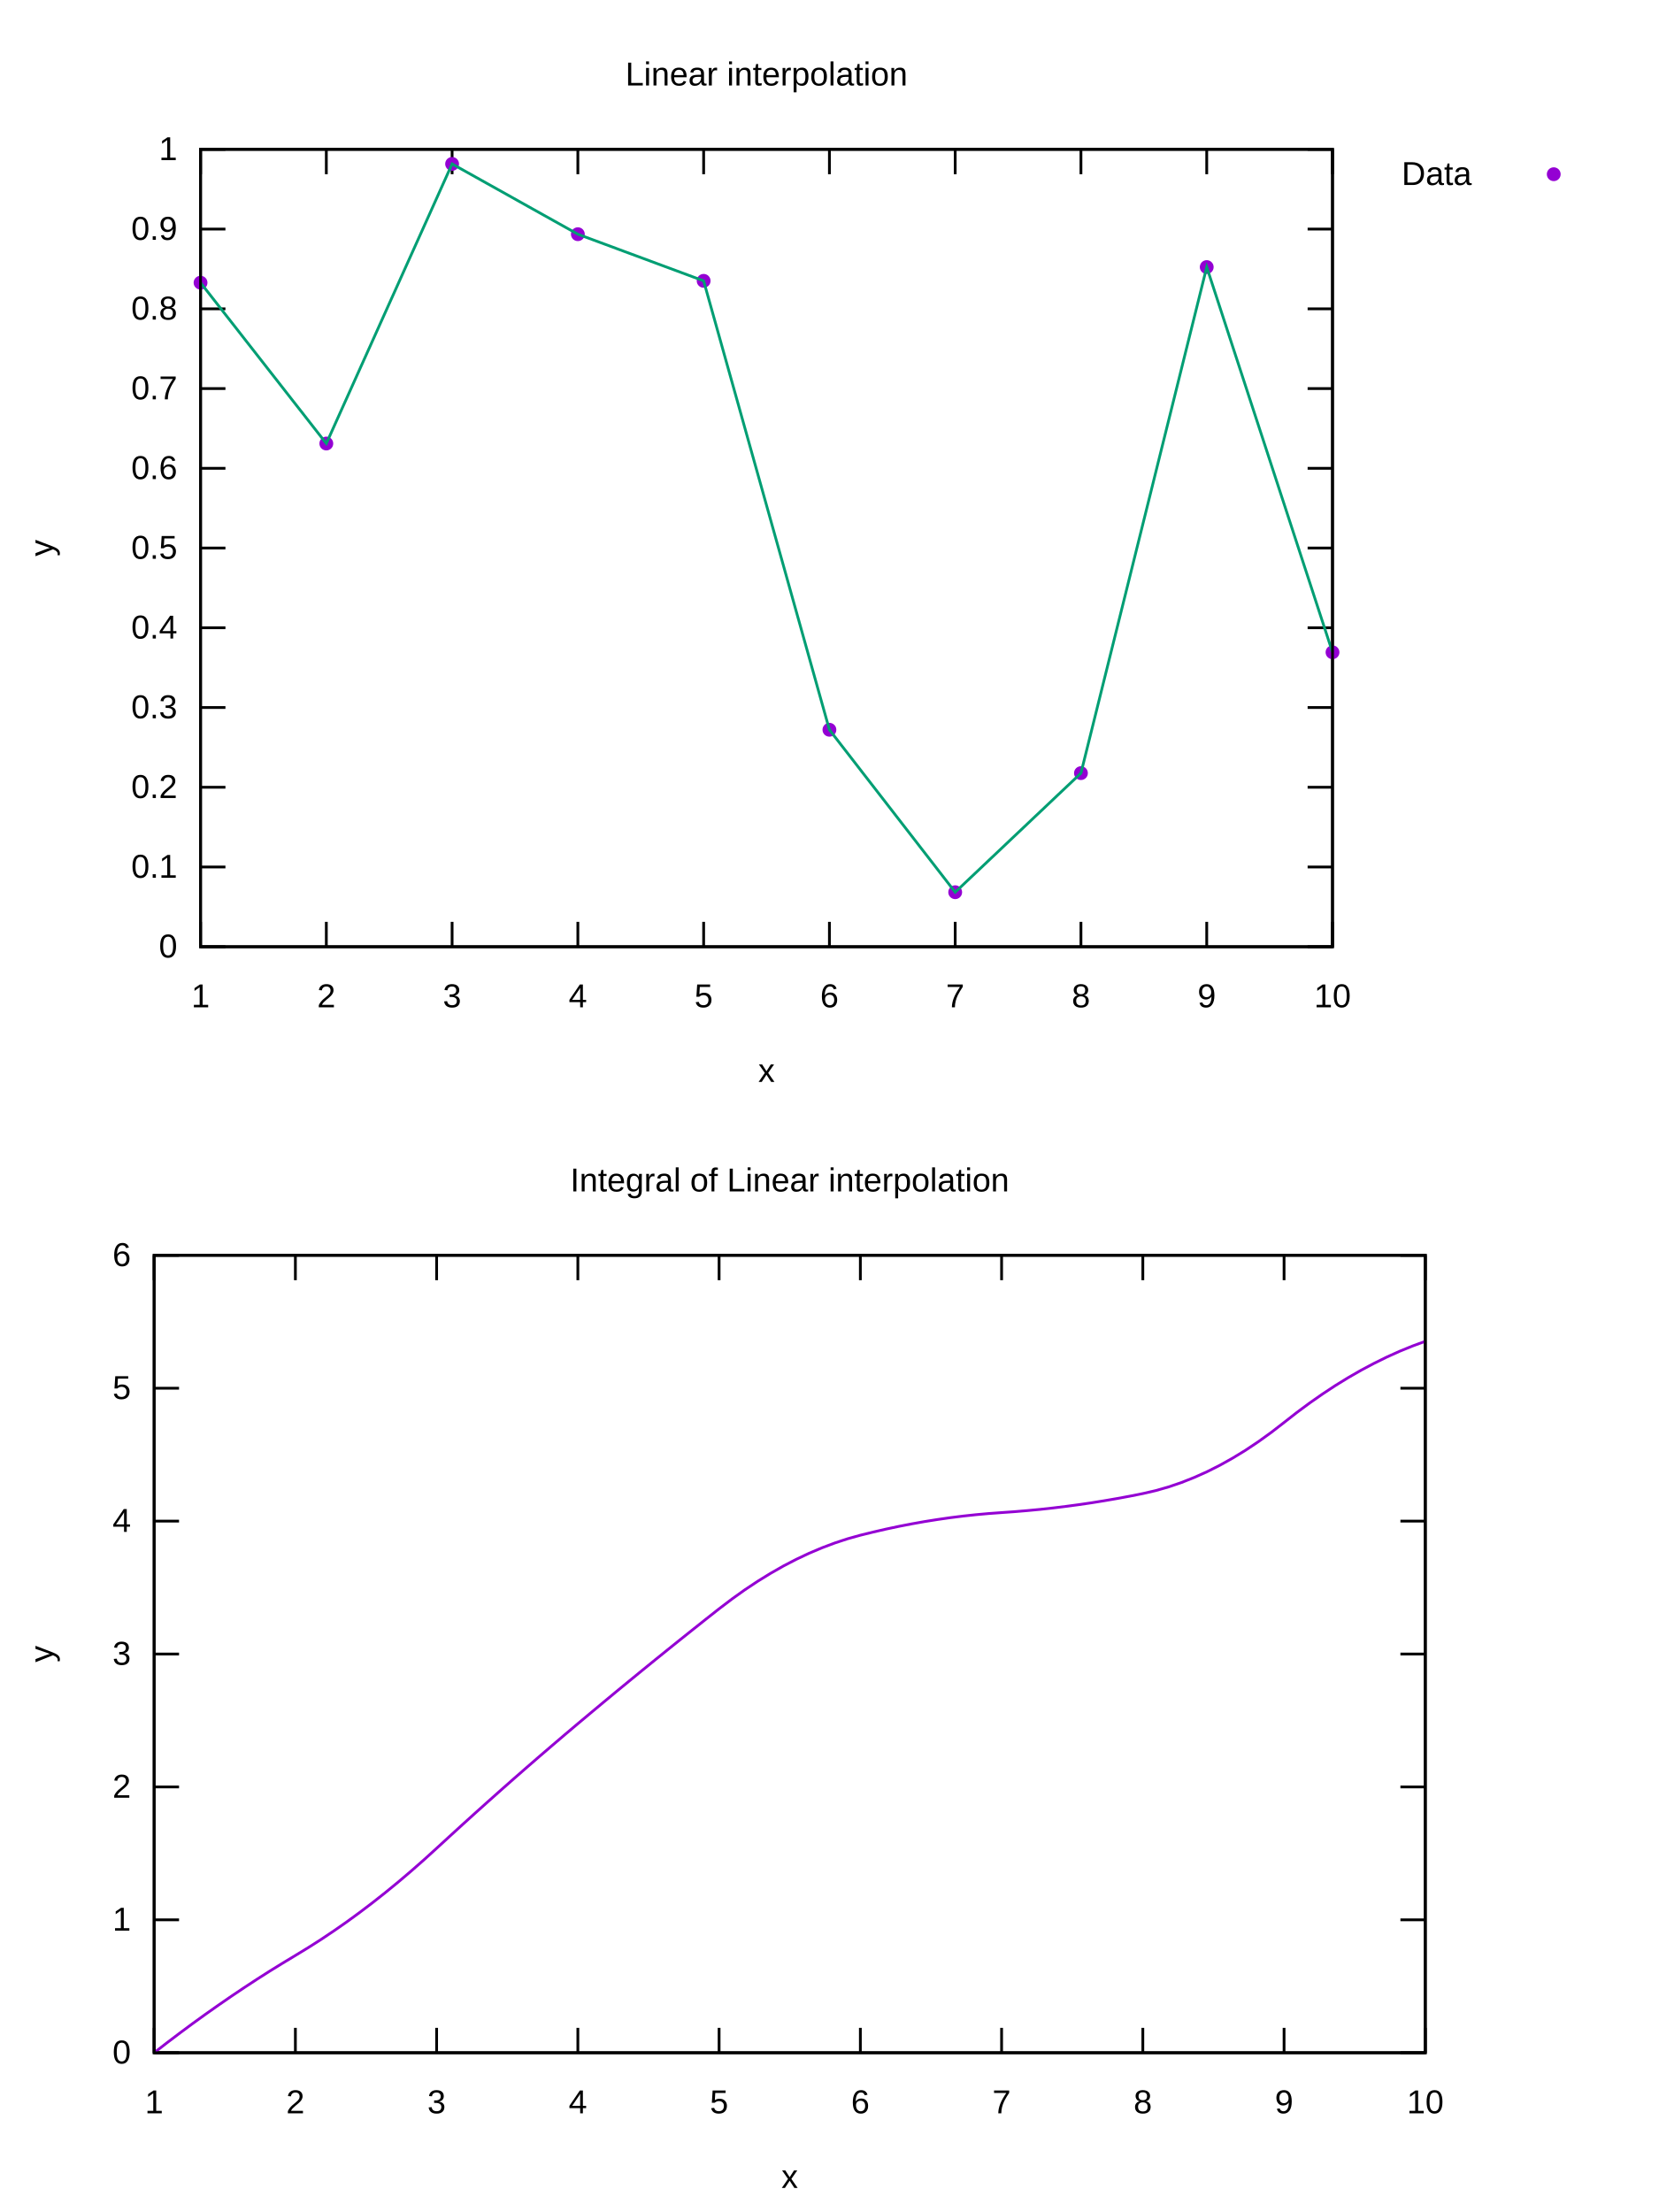
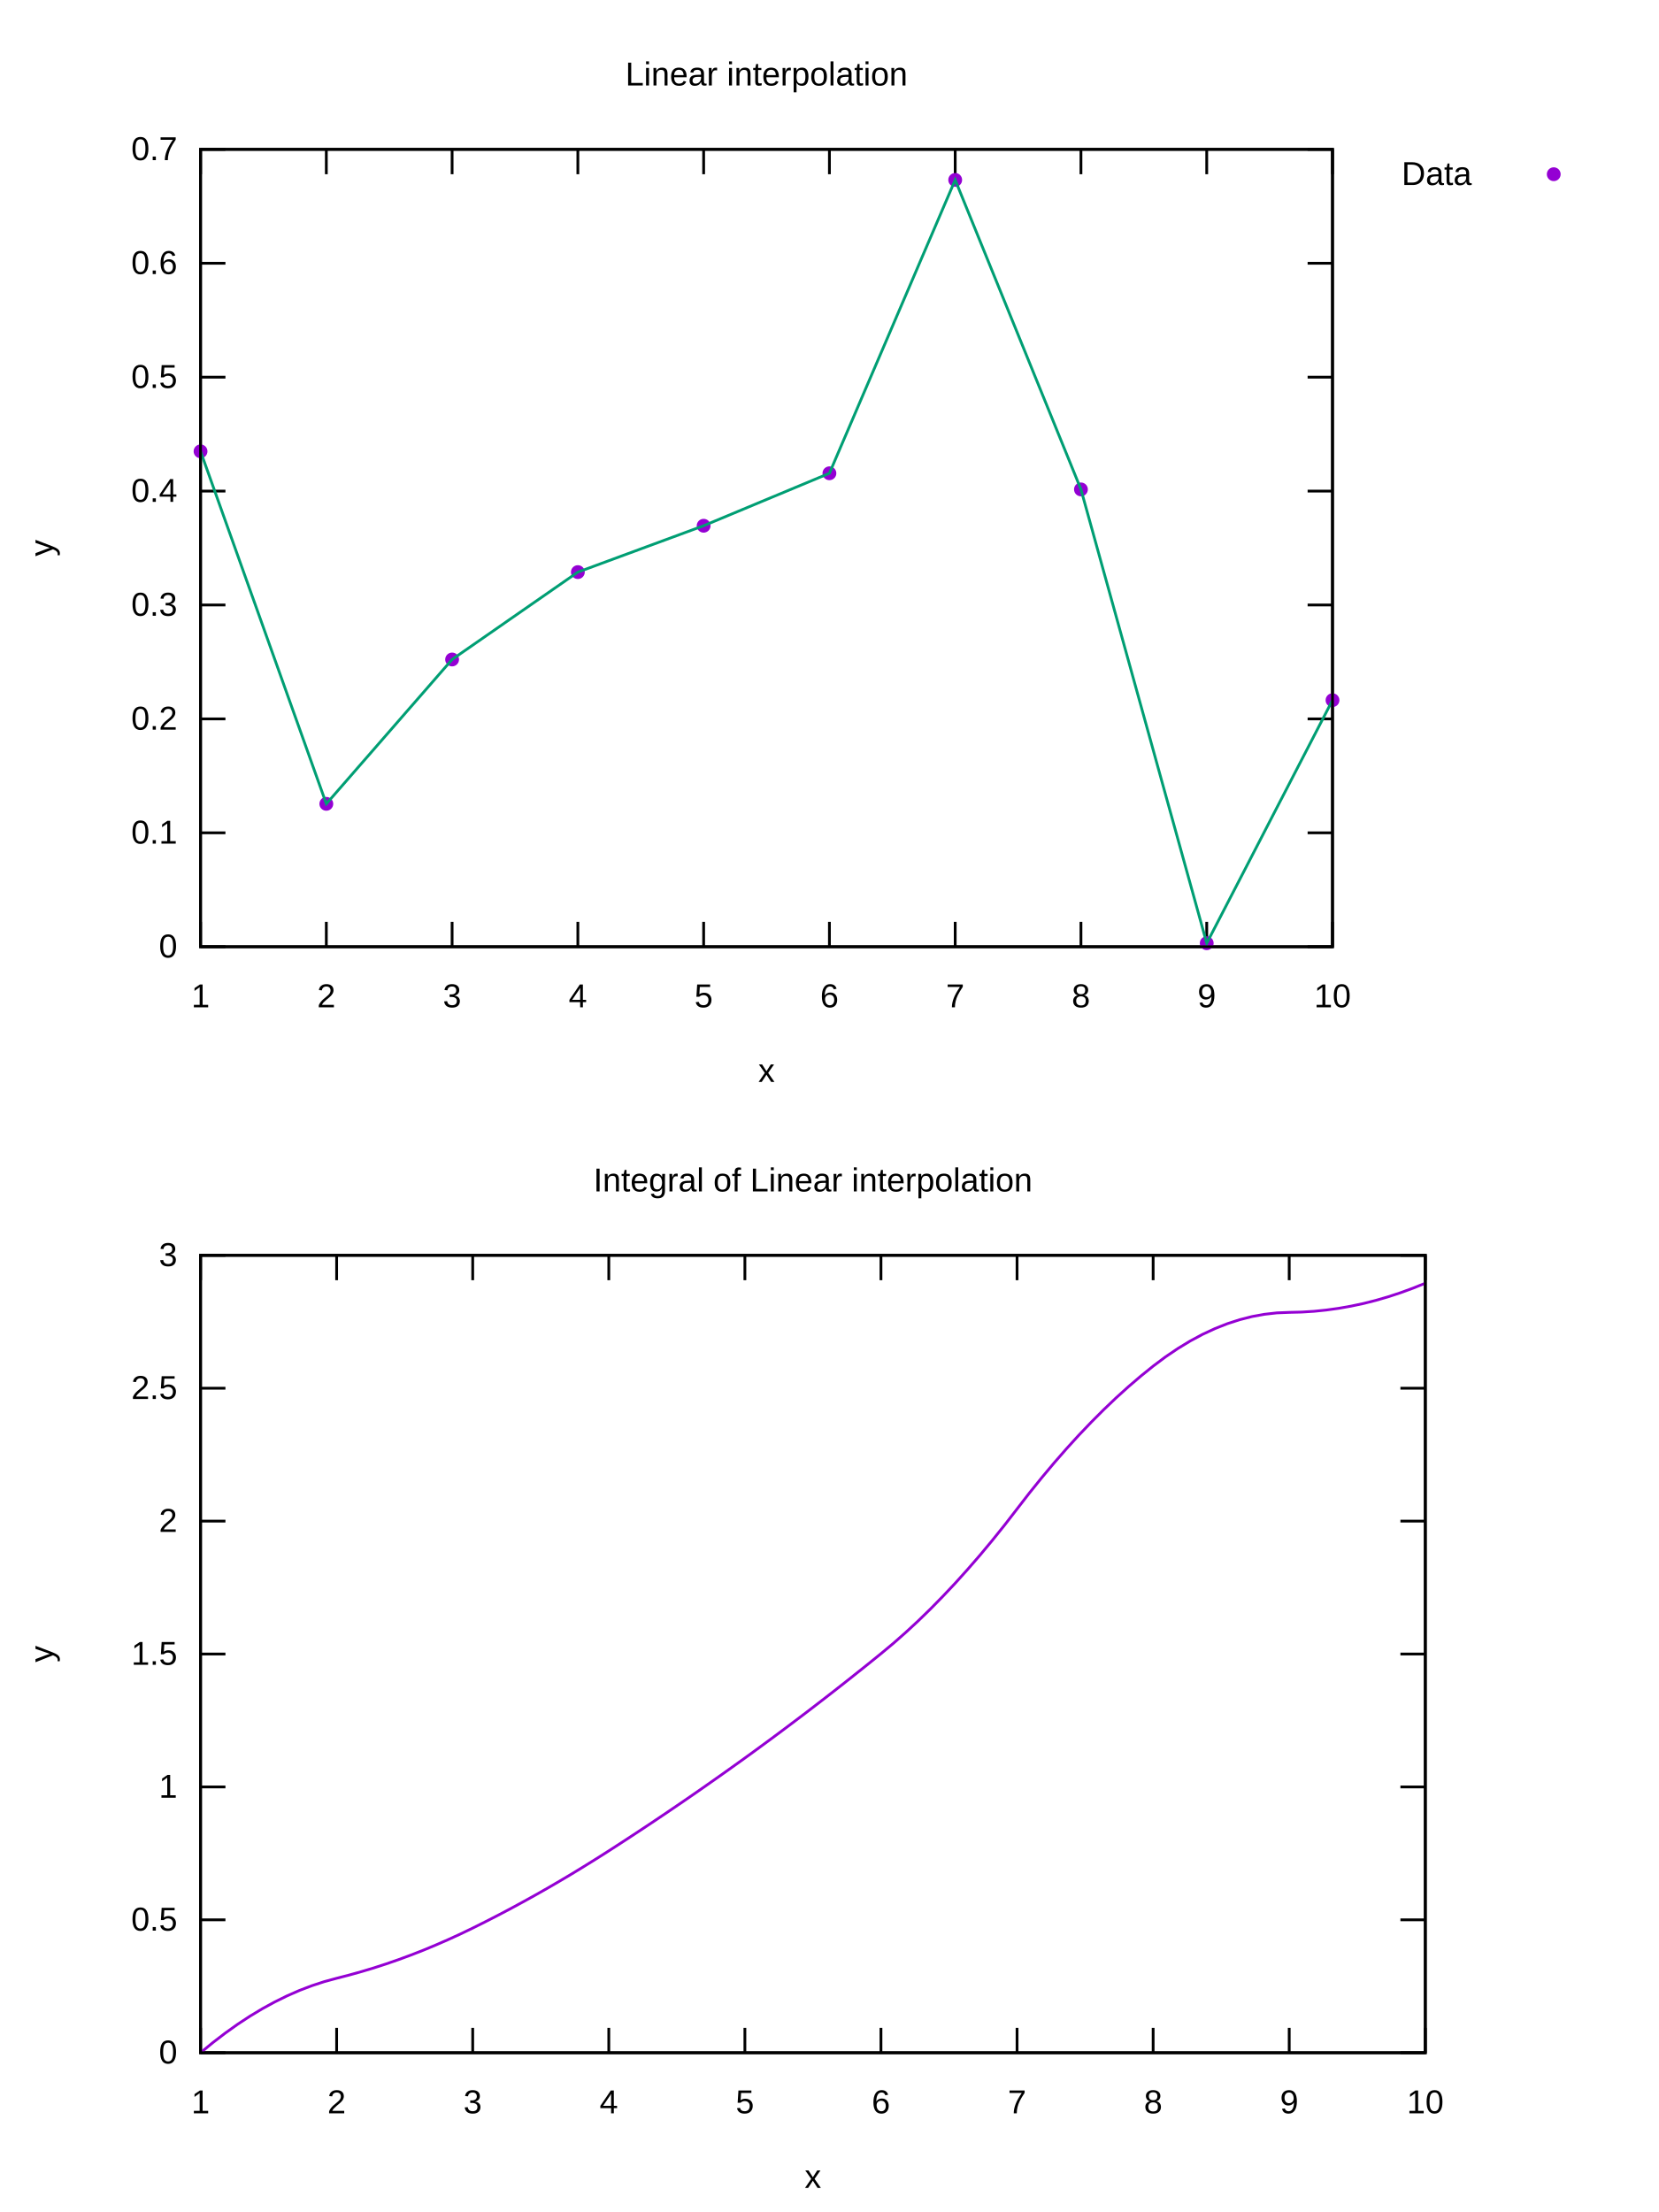
<svg xmlns="http://www.w3.org/2000/svg" xmlns:xlink="http://www.w3.org/1999/xlink" width="600" height="800" viewBox="0 0 600 800">
  <g id="gnuplot_canvas">
    <rect x="0" y="0" width="600" height="800" fill="#ffffff" />
    <defs>
      <circle id="gpDot" r="0.5" stroke-width="0.5" stroke="currentColor" />
      <path id="gpPt0" stroke-width="0.222" stroke="currentColor" d="M-1,0 h2 M0,-1 v2" />
      <path id="gpPt1" stroke-width="0.222" stroke="currentColor" d="M-1,-1 L1,1 M1,-1 L-1,1" />
      <path id="gpPt2" stroke-width="0.222" stroke="currentColor" d="M-1,0 L1,0 M0,-1 L0,1 M-1,-1 L1,1 M-1,1 L1,-1" />
      <rect id="gpPt3" stroke-width="0.222" stroke="currentColor" x="-1" y="-1" width="2" height="2" />
      <rect id="gpPt4" stroke-width="0.222" stroke="currentColor" fill="currentColor" x="-1" y="-1" width="2" height="2" />
      <circle id="gpPt5" stroke-width="0.222" stroke="currentColor" cx="0" cy="0" r="1" />
      <use xlink:href="#gpPt5" id="gpPt6" fill="currentColor" stroke="none" />
      <path id="gpPt7" stroke-width="0.222" stroke="currentColor" d="M0,-1.33 L-1.33,0.67 L1.33,0.67 z" />
      <use xlink:href="#gpPt7" id="gpPt8" fill="currentColor" stroke="none" />
      <use xlink:href="#gpPt7" id="gpPt9" stroke="currentColor" transform="rotate(180)" />
      <use xlink:href="#gpPt9" id="gpPt10" fill="currentColor" stroke="none" />
      <use xlink:href="#gpPt3" id="gpPt11" stroke="currentColor" transform="rotate(45)" />
      <use xlink:href="#gpPt11" id="gpPt12" fill="currentColor" stroke="none" />
      <path id="gpPt13" stroke-width="0.222" stroke="currentColor" d="M0,1.330 L1.265,0.411 L0.782,-1.067 L-0.782,-1.076 L-1.265,0.411 z" />
      <use xlink:href="#gpPt13" id="gpPt14" fill="currentColor" stroke="none" />
      <filter id="textbox" filterUnits="objectBoundingBox" x="0" y="0" height="1" width="1">
        <feFlood flood-color="#FFFFFF" flood-opacity="1" result="bgnd" />
        <feComposite in="SourceGraphic" in2="bgnd" operator="atop" />
      </filter>
      <filter id="greybox" filterUnits="objectBoundingBox" x="0" y="0" height="1" width="1">
        <feFlood flood-color="lightgrey" flood-opacity="1" result="grey" />
        <feComposite in="SourceGraphic" in2="grey" operator="atop" />
      </filter>
    </defs>
    <g fill="none" color="#FFFFFF" stroke="currentColor" stroke-width="1.00" stroke-linecap="butt" stroke-linejoin="miter">
</g>
    <g fill="none" color="black" stroke="currentColor" stroke-width="1.00" stroke-linecap="butt" stroke-linejoin="miter">
      <path stroke="black" d="M72.53,342.40 L81.53,342.40 M481.92,342.40 L472.92,342.40  " />
      <g transform="translate(64.14,346.30)" stroke="none" fill="black" font-family="Arial" font-size="12.00" text-anchor="end">
        <text>
          <tspan font-family="Arial"> 0</tspan>
        </text>
      </g>
    </g>
    <g fill="none" color="black" stroke="currentColor" stroke-width="1.00" stroke-linecap="butt" stroke-linejoin="miter">
-       <path stroke="black" d="M72.53,313.56 L81.53,313.56 M481.92,313.56 L472.92,313.56  " />
-       <g transform="translate(64.14,317.46)" stroke="none" fill="black" font-family="Arial" font-size="12.00" text-anchor="end">
+       <path stroke="black" d="M72.53,301.20 L81.53,301.20 M481.92,301.20 L472.92,301.20  " />
+       <g transform="translate(64.14,305.10)" stroke="none" fill="black" font-family="Arial" font-size="12.00" text-anchor="end">
        <text>
          <tspan font-family="Arial"> 0.1</tspan>
        </text>
      </g>
    </g>
    <g fill="none" color="black" stroke="currentColor" stroke-width="1.00" stroke-linecap="butt" stroke-linejoin="miter">
-       <path stroke="black" d="M72.53,284.72 L81.53,284.72 M481.92,284.72 L472.92,284.72  " />
-       <g transform="translate(64.14,288.62)" stroke="none" fill="black" font-family="Arial" font-size="12.00" text-anchor="end">
+       <path stroke="black" d="M72.53,260.00 L81.53,260.00 M481.92,260.00 L472.92,260.00  " />
+       <g transform="translate(64.14,263.90)" stroke="none" fill="black" font-family="Arial" font-size="12.00" text-anchor="end">
        <text>
          <tspan font-family="Arial"> 0.2</tspan>
        </text>
      </g>
    </g>
    <g fill="none" color="black" stroke="currentColor" stroke-width="1.00" stroke-linecap="butt" stroke-linejoin="miter">
-       <path stroke="black" d="M72.53,255.88 L81.53,255.88 M481.92,255.88 L472.92,255.88  " />
-       <g transform="translate(64.14,259.78)" stroke="none" fill="black" font-family="Arial" font-size="12.00" text-anchor="end">
+       <path stroke="black" d="M72.53,218.80 L81.53,218.80 M481.92,218.80 L472.92,218.80  " />
+       <g transform="translate(64.14,222.70)" stroke="none" fill="black" font-family="Arial" font-size="12.00" text-anchor="end">
        <text>
          <tspan font-family="Arial"> 0.3</tspan>
        </text>
      </g>
    </g>
    <g fill="none" color="black" stroke="currentColor" stroke-width="1.00" stroke-linecap="butt" stroke-linejoin="miter">
-       <path stroke="black" d="M72.53,227.04 L81.53,227.04 M481.92,227.04 L472.92,227.04  " />
-       <g transform="translate(64.14,230.94)" stroke="none" fill="black" font-family="Arial" font-size="12.00" text-anchor="end">
+       <path stroke="black" d="M72.53,177.61 L81.53,177.61 M481.92,177.61 L472.92,177.61  " />
+       <g transform="translate(64.14,181.51)" stroke="none" fill="black" font-family="Arial" font-size="12.00" text-anchor="end">
        <text>
          <tspan font-family="Arial"> 0.4</tspan>
        </text>
      </g>
    </g>
    <g fill="none" color="black" stroke="currentColor" stroke-width="1.00" stroke-linecap="butt" stroke-linejoin="miter">
-       <path stroke="black" d="M72.53,198.20 L81.53,198.20 M481.92,198.20 L472.92,198.20  " />
-       <g transform="translate(64.14,202.10)" stroke="none" fill="black" font-family="Arial" font-size="12.00" text-anchor="end">
+       <path stroke="black" d="M72.53,136.41 L81.53,136.41 M481.92,136.41 L472.92,136.41  " />
+       <g transform="translate(64.14,140.31)" stroke="none" fill="black" font-family="Arial" font-size="12.00" text-anchor="end">
        <text>
          <tspan font-family="Arial"> 0.5</tspan>
        </text>
      </g>
    </g>
    <g fill="none" color="black" stroke="currentColor" stroke-width="1.00" stroke-linecap="butt" stroke-linejoin="miter">
-       <path stroke="black" d="M72.53,169.37 L81.53,169.37 M481.92,169.37 L472.92,169.37  " />
-       <g transform="translate(64.14,173.27)" stroke="none" fill="black" font-family="Arial" font-size="12.00" text-anchor="end">
+       <path stroke="black" d="M72.53,95.21 L81.53,95.21 M481.92,95.21 L472.92,95.21  " />
+       <g transform="translate(64.14,99.11)" stroke="none" fill="black" font-family="Arial" font-size="12.00" text-anchor="end">
        <text>
          <tspan font-family="Arial"> 0.6</tspan>
-         </text>
-       </g>
-     </g>
-     <g fill="none" color="black" stroke="currentColor" stroke-width="1.00" stroke-linecap="butt" stroke-linejoin="miter">
-       <path stroke="black" d="M72.53,140.53 L81.53,140.53 M481.92,140.53 L472.92,140.53  " />
-       <g transform="translate(64.14,144.43)" stroke="none" fill="black" font-family="Arial" font-size="12.00" text-anchor="end">
-         <text>
-           <tspan font-family="Arial"> 0.7</tspan>
-         </text>
-       </g>
-     </g>
-     <g fill="none" color="black" stroke="currentColor" stroke-width="1.00" stroke-linecap="butt" stroke-linejoin="miter">
-       <path stroke="black" d="M72.53,111.69 L81.53,111.69 M481.92,111.69 L472.92,111.69  " />
-       <g transform="translate(64.14,115.59)" stroke="none" fill="black" font-family="Arial" font-size="12.00" text-anchor="end">
-         <text>
-           <tspan font-family="Arial"> 0.8</tspan>
-         </text>
-       </g>
-     </g>
-     <g fill="none" color="black" stroke="currentColor" stroke-width="1.00" stroke-linecap="butt" stroke-linejoin="miter">
-       <path stroke="black" d="M72.53,82.85 L81.53,82.85 M481.92,82.85 L472.92,82.85  " />
-       <g transform="translate(64.14,86.75)" stroke="none" fill="black" font-family="Arial" font-size="12.00" text-anchor="end">
-         <text>
-           <tspan font-family="Arial"> 0.9</tspan>
        </text>
      </g>
    </g>
    <g fill="none" color="black" stroke="currentColor" stroke-width="1.00" stroke-linecap="butt" stroke-linejoin="miter">
      <path stroke="black" d="M72.53,54.01 L81.53,54.01 M481.92,54.01 L472.92,54.01  " />
      <g transform="translate(64.14,57.91)" stroke="none" fill="black" font-family="Arial" font-size="12.00" text-anchor="end">
        <text>
-           <tspan font-family="Arial"> 1</tspan>
+           <tspan font-family="Arial"> 0.7</tspan>
        </text>
      </g>
    </g>
    <g fill="none" color="black" stroke="currentColor" stroke-width="1.00" stroke-linecap="butt" stroke-linejoin="miter">
      <path stroke="black" d="M72.53,342.40 L72.53,333.40 M72.53,54.01 L72.53,63.01  " />
      <g transform="translate(72.53,364.30)" stroke="none" fill="black" font-family="Arial" font-size="12.00" text-anchor="middle">
        <text>
          <tspan font-family="Arial"> 1</tspan>
        </text>
      </g>
    </g>
    <g fill="none" color="black" stroke="currentColor" stroke-width="1.00" stroke-linecap="butt" stroke-linejoin="miter">
      <path stroke="black" d="M118.02,342.40 L118.02,333.40 M118.02,54.01 L118.02,63.01  " />
      <g transform="translate(118.02,364.30)" stroke="none" fill="black" font-family="Arial" font-size="12.00" text-anchor="middle">
        <text>
          <tspan font-family="Arial"> 2</tspan>
        </text>
      </g>
    </g>
    <g fill="none" color="black" stroke="currentColor" stroke-width="1.00" stroke-linecap="butt" stroke-linejoin="miter">
      <path stroke="black" d="M163.51,342.40 L163.51,333.40 M163.51,54.01 L163.51,63.01  " />
      <g transform="translate(163.51,364.30)" stroke="none" fill="black" font-family="Arial" font-size="12.00" text-anchor="middle">
        <text>
          <tspan font-family="Arial"> 3</tspan>
        </text>
      </g>
    </g>
    <g fill="none" color="black" stroke="currentColor" stroke-width="1.00" stroke-linecap="butt" stroke-linejoin="miter">
      <path stroke="black" d="M208.99,342.40 L208.99,333.40 M208.99,54.01 L208.99,63.01  " />
      <g transform="translate(208.99,364.30)" stroke="none" fill="black" font-family="Arial" font-size="12.00" text-anchor="middle">
        <text>
          <tspan font-family="Arial"> 4</tspan>
        </text>
      </g>
    </g>
    <g fill="none" color="black" stroke="currentColor" stroke-width="1.00" stroke-linecap="butt" stroke-linejoin="miter">
      <path stroke="black" d="M254.48,342.40 L254.48,333.40 M254.48,54.01 L254.48,63.01  " />
      <g transform="translate(254.48,364.30)" stroke="none" fill="black" font-family="Arial" font-size="12.00" text-anchor="middle">
        <text>
          <tspan font-family="Arial"> 5</tspan>
        </text>
      </g>
    </g>
    <g fill="none" color="black" stroke="currentColor" stroke-width="1.00" stroke-linecap="butt" stroke-linejoin="miter">
      <path stroke="black" d="M299.97,342.40 L299.97,333.40 M299.97,54.01 L299.97,63.01  " />
      <g transform="translate(299.97,364.30)" stroke="none" fill="black" font-family="Arial" font-size="12.00" text-anchor="middle">
        <text>
          <tspan font-family="Arial"> 6</tspan>
        </text>
      </g>
    </g>
    <g fill="none" color="black" stroke="currentColor" stroke-width="1.00" stroke-linecap="butt" stroke-linejoin="miter">
      <path stroke="black" d="M345.46,342.40 L345.46,333.40 M345.46,54.01 L345.46,63.01  " />
      <g transform="translate(345.46,364.30)" stroke="none" fill="black" font-family="Arial" font-size="12.00" text-anchor="middle">
        <text>
          <tspan font-family="Arial"> 7</tspan>
        </text>
      </g>
    </g>
    <g fill="none" color="black" stroke="currentColor" stroke-width="1.00" stroke-linecap="butt" stroke-linejoin="miter">
      <path stroke="black" d="M390.94,342.40 L390.94,333.40 M390.94,54.01 L390.94,63.01  " />
      <g transform="translate(390.94,364.30)" stroke="none" fill="black" font-family="Arial" font-size="12.00" text-anchor="middle">
        <text>
          <tspan font-family="Arial"> 8</tspan>
        </text>
      </g>
    </g>
    <g fill="none" color="black" stroke="currentColor" stroke-width="1.00" stroke-linecap="butt" stroke-linejoin="miter">
      <path stroke="black" d="M436.43,342.40 L436.43,333.40 M436.43,54.01 L436.43,63.01  " />
      <g transform="translate(436.43,364.30)" stroke="none" fill="black" font-family="Arial" font-size="12.00" text-anchor="middle">
        <text>
          <tspan font-family="Arial"> 9</tspan>
        </text>
      </g>
    </g>
    <g fill="none" color="black" stroke="currentColor" stroke-width="1.00" stroke-linecap="butt" stroke-linejoin="miter">
      <path stroke="black" d="M481.92,342.40 L481.92,333.40 M481.92,54.01 L481.92,63.01  " />
      <g transform="translate(481.92,364.30)" stroke="none" fill="black" font-family="Arial" font-size="12.00" text-anchor="middle">
        <text>
          <tspan font-family="Arial"> 10</tspan>
        </text>
      </g>
    </g>
    <g fill="none" color="black" stroke="currentColor" stroke-width="1.00" stroke-linecap="butt" stroke-linejoin="miter">
</g>
    <g fill="none" color="black" stroke="currentColor" stroke-width="1.00" stroke-linecap="butt" stroke-linejoin="miter">
      <path stroke="black" d="M72.53,54.01 L72.53,342.40 L481.92,342.40 L481.92,54.01 L72.53,54.01 Z  " />
    </g>
    <g fill="none" color="black" stroke="currentColor" stroke-width="1.00" stroke-linecap="butt" stroke-linejoin="miter">
      <g transform="translate(19.18,198.21) rotate(270)" stroke="none" fill="black" font-family="Arial" font-size="12.00" text-anchor="middle">
        <text>
          <tspan font-family="Arial">y</tspan>
        </text>
      </g>
    </g>
    <g fill="none" color="black" stroke="currentColor" stroke-width="1.00" stroke-linecap="butt" stroke-linejoin="miter">
      <g transform="translate(277.22,391.30)" stroke="none" fill="black" font-family="Arial" font-size="12.00" text-anchor="middle">
        <text>
          <tspan font-family="Arial">x</tspan>
        </text>
      </g>
    </g>
    <g fill="none" color="black" stroke="currentColor" stroke-width="1.00" stroke-linecap="butt" stroke-linejoin="miter">
</g>
    <g id="gnuplot_plot_1a">
      <g fill="none" color="black" stroke="currentColor" stroke-width="1.00" stroke-linecap="butt" stroke-linejoin="miter">
        <g transform="translate(532.26,66.91)" stroke="none" fill="black" font-family="Arial" font-size="12.00" text-anchor="end">
          <text>
            <tspan font-family="Arial">Data</tspan>
          </text>
        </g>
      </g>
      <g fill="none" color="black" stroke="currentColor" stroke-width="1.00" stroke-linecap="butt" stroke-linejoin="miter">
-         <use xlink:href="#gpPt6" transform="translate(72.53,102.24) scale(2.25)" color="rgb(148,   0, 211)" />
-         <use xlink:href="#gpPt6" transform="translate(118.02,160.41) scale(2.25)" color="rgb(148,   0, 211)" />
-         <use xlink:href="#gpPt6" transform="translate(163.51,59.28) scale(2.25)" color="rgb(148,   0, 211)" />
-         <use xlink:href="#gpPt6" transform="translate(208.99,84.70) scale(2.25)" color="rgb(148,   0, 211)" />
-         <use xlink:href="#gpPt6" transform="translate(254.48,101.57) scale(2.25)" color="rgb(148,   0, 211)" />
-         <use xlink:href="#gpPt6" transform="translate(299.97,263.93) scale(2.25)" color="rgb(148,   0, 211)" />
-         <use xlink:href="#gpPt6" transform="translate(345.46,322.68) scale(2.25)" color="rgb(148,   0, 211)" />
-         <use xlink:href="#gpPt6" transform="translate(390.94,279.61) scale(2.25)" color="rgb(148,   0, 211)" />
-         <use xlink:href="#gpPt6" transform="translate(436.43,96.59) scale(2.25)" color="rgb(148,   0, 211)" />
-         <use xlink:href="#gpPt6" transform="translate(481.92,235.91) scale(2.25)" color="rgb(148,   0, 211)" />
+         <use xlink:href="#gpPt6" transform="translate(72.53,163.23) scale(2.25)" color="rgb(148,   0, 211)" />
+         <use xlink:href="#gpPt6" transform="translate(118.02,290.72) scale(2.25)" color="rgb(148,   0, 211)" />
+         <use xlink:href="#gpPt6" transform="translate(163.51,238.51) scale(2.25)" color="rgb(148,   0, 211)" />
+         <use xlink:href="#gpPt6" transform="translate(208.99,206.91) scale(2.25)" color="rgb(148,   0, 211)" />
+         <use xlink:href="#gpPt6" transform="translate(254.48,190.14) scale(2.25)" color="rgb(148,   0, 211)" />
+         <use xlink:href="#gpPt6" transform="translate(299.97,171.17) scale(2.25)" color="rgb(148,   0, 211)" />
+         <use xlink:href="#gpPt6" transform="translate(345.46,65.07) scale(2.25)" color="rgb(148,   0, 211)" />
+         <use xlink:href="#gpPt6" transform="translate(390.94,177.00) scale(2.25)" color="rgb(148,   0, 211)" />
+         <use xlink:href="#gpPt6" transform="translate(436.43,341.13) scale(2.25)" color="rgb(148,   0, 211)" />
+         <use xlink:href="#gpPt6" transform="translate(481.92,253.23) scale(2.25)" color="rgb(148,   0, 211)" />
        <use xlink:href="#gpPt6" transform="translate(561.93,63.01) scale(2.25)" color="rgb(148,   0, 211)" />
      </g>
    </g>
    <g id="gnuplot_plot_2a">
      <g fill="none" color="black" stroke="currentColor" stroke-width="1.00" stroke-linecap="butt" stroke-linejoin="miter">
-         <path stroke="rgb(  0, 158, 115)" d="M72.53,102.24 L76.67,107.53 L80.80,112.82 L84.94,118.10 L89.07,123.39 L93.21,128.68 L97.34,133.97 L101.48,139.26   L105.61,144.55 L109.75,149.83 L113.88,155.12 L118.02,160.41 L122.15,151.22 L126.29,142.02 L130.42,132.83 L134.56,123.64   L138.69,114.44 L142.83,105.25 L146.96,96.05 L151.10,86.86 L155.24,77.67 L159.37,68.47 L163.51,59.28 L167.64,61.59   L171.78,63.90 L175.91,66.21 L180.05,68.52 L184.18,70.83 L188.32,73.15 L192.45,75.46 L196.59,77.77 L200.72,80.08   L204.86,82.39 L208.99,84.70 L213.13,86.24 L217.26,87.77 L221.40,89.30 L225.53,90.84 L229.67,92.37 L233.80,93.90   L237.94,95.44 L242.08,96.97 L246.21,98.50 L250.35,100.04 L254.48,101.57 L258.62,116.33 L262.75,131.09 L266.89,145.85   L271.02,160.61 L275.16,175.37 L279.29,190.13 L283.43,204.89 L287.56,219.65 L291.70,234.41 L295.83,249.17 L299.97,263.93   L304.10,269.27 L308.24,274.61 L312.37,279.95 L316.51,285.29 L320.65,290.63 L324.78,295.97 L328.92,301.31 L333.05,306.65   L337.19,311.99 L341.32,317.33 L345.46,322.68 L349.59,318.76 L353.73,314.85 L357.86,310.93 L362.00,307.02 L366.13,303.10   L370.27,299.19 L374.40,295.27 L378.54,291.36 L382.67,287.44 L386.81,283.53 L390.94,279.61 L395.08,262.97 L399.21,246.34   L403.35,229.70 L407.49,213.06 L411.62,196.42 L415.76,179.78 L419.89,163.14 L424.03,146.50 L428.16,129.86 L432.30,113.22   L436.43,96.59 L440.57,109.25 L444.70,121.92 L448.84,134.58 L452.97,147.25 L457.11,159.91 L461.24,172.58 L465.38,185.25   L469.51,197.91 L473.65,210.58 L477.78,223.24 L481.92,235.91  " />
+         <path stroke="rgb(  0, 158, 115)" d="M72.53,163.23 L76.67,174.82 L80.80,186.41 L84.94,198.00 L89.07,209.59 L93.21,221.18 L97.34,232.77 L101.48,244.36   L105.61,255.95 L109.75,267.54 L113.88,279.13 L118.02,290.72 L122.15,285.98 L126.29,281.23 L130.42,276.48 L134.56,271.74   L138.69,266.99 L142.83,262.24 L146.96,257.49 L151.10,252.75 L155.24,248.00 L159.37,243.25 L163.51,238.51 L167.64,235.63   L171.78,232.76 L175.91,229.89 L180.05,227.02 L184.18,224.14 L188.32,221.27 L192.45,218.40 L196.59,215.53 L200.72,212.66   L204.86,209.78 L208.99,206.91 L213.13,205.39 L217.26,203.86 L221.40,202.34 L225.53,200.81 L229.67,199.29 L233.80,197.76   L237.94,196.24 L242.08,194.71 L246.21,193.19 L250.35,191.66 L254.48,190.14 L258.62,188.41 L262.75,186.69 L266.89,184.96   L271.02,183.24 L275.16,181.51 L279.29,179.79 L283.43,178.07 L287.56,176.34 L291.70,174.62 L295.83,172.89 L299.97,171.17   L304.10,161.52 L308.24,151.88 L312.37,142.23 L316.51,132.59 L320.65,122.94 L324.78,113.29 L328.92,103.65 L333.05,94.00   L337.19,84.36 L341.32,74.71 L345.46,65.07 L349.59,75.24 L353.73,85.42 L357.86,95.59 L362.00,105.77 L366.13,115.94   L370.27,126.12 L374.40,136.30 L378.54,146.47 L382.67,156.65 L386.81,166.82 L390.94,177.00 L395.08,191.92 L399.21,206.84   L403.35,221.76 L407.49,236.68 L411.62,251.60 L415.76,266.52 L419.89,281.45 L424.03,296.37 L428.16,311.29 L432.30,326.21   L436.43,341.13 L440.57,333.14 L444.70,325.15 L448.84,317.16 L452.97,309.17 L457.11,301.17 L461.24,293.18 L465.38,285.19   L469.51,277.20 L473.65,269.21 L477.78,261.22 L481.92,253.23  " />
      </g>
    </g>
    <g fill="none" color="#FFFFFF" stroke="rgb(  0, 158, 115)" stroke-width="2.00" stroke-linecap="butt" stroke-linejoin="miter">
</g>
    <g fill="none" color="black" stroke="currentColor" stroke-width="2.00" stroke-linecap="butt" stroke-linejoin="miter">
</g>
    <g fill="none" color="black" stroke="black" stroke-width="1.00" stroke-linecap="butt" stroke-linejoin="miter">
</g>
    <g fill="none" color="black" stroke="currentColor" stroke-width="1.00" stroke-linecap="butt" stroke-linejoin="miter">
      <path stroke="black" d="M72.53,54.01 L72.53,342.40 L481.92,342.40 L481.92,54.01 L72.53,54.01 Z  " />
    </g>
    <g fill="none" color="black" stroke="currentColor" stroke-width="1.00" stroke-linecap="butt" stroke-linejoin="miter">
      <g transform="translate(277.22,30.91)" stroke="none" fill="black" font-family="Arial" font-size="12.00" text-anchor="middle">
        <text>
          <tspan font-family="Arial">Linear interpolation</tspan>
        </text>
      </g>
    </g>
    <g fill="none" color="black" stroke="currentColor" stroke-width="1.00" stroke-linecap="butt" stroke-linejoin="miter">
</g>
    <g fill="none" color="black" stroke="currentColor" stroke-width="1.00" stroke-linecap="butt" stroke-linejoin="miter">
-       <path stroke="black" d="M55.75,742.40 L64.75,742.40 M515.48,742.40 L506.48,742.40  " />
-       <g transform="translate(47.36,746.30)" stroke="none" fill="black" font-family="Arial" font-size="12.00" text-anchor="end">
+       <path stroke="black" d="M72.53,742.40 L81.53,742.40 M515.48,742.40 L506.48,742.40  " />
+       <g transform="translate(64.14,746.30)" stroke="none" fill="black" font-family="Arial" font-size="12.00" text-anchor="end">
        <text>
          <tspan font-family="Arial"> 0</tspan>
        </text>
      </g>
    </g>
    <g fill="none" color="black" stroke="currentColor" stroke-width="1.00" stroke-linecap="butt" stroke-linejoin="miter">
-       <path stroke="black" d="M55.75,694.33 L64.75,694.33 M515.48,694.33 L506.48,694.33  " />
-       <g transform="translate(47.36,698.23)" stroke="none" fill="black" font-family="Arial" font-size="12.00" text-anchor="end">
+       <path stroke="black" d="M72.53,694.33 L81.53,694.33 M515.48,694.33 L506.48,694.33  " />
+       <g transform="translate(64.14,698.23)" stroke="none" fill="black" font-family="Arial" font-size="12.00" text-anchor="end">
+         <text>
+           <tspan font-family="Arial"> 0.5</tspan>
+         </text>
+       </g>
+     </g>
+     <g fill="none" color="black" stroke="currentColor" stroke-width="1.00" stroke-linecap="butt" stroke-linejoin="miter">
+       <path stroke="black" d="M72.53,646.27 L81.53,646.27 M515.48,646.27 L506.48,646.27  " />
+       <g transform="translate(64.14,650.17)" stroke="none" fill="black" font-family="Arial" font-size="12.00" text-anchor="end">
        <text>
          <tspan font-family="Arial"> 1</tspan>
        </text>
      </g>
    </g>
    <g fill="none" color="black" stroke="currentColor" stroke-width="1.00" stroke-linecap="butt" stroke-linejoin="miter">
-       <path stroke="black" d="M55.75,646.27 L64.75,646.27 M515.48,646.27 L506.48,646.27  " />
-       <g transform="translate(47.36,650.17)" stroke="none" fill="black" font-family="Arial" font-size="12.00" text-anchor="end">
+       <path stroke="black" d="M72.53,598.20 L81.53,598.20 M515.48,598.20 L506.48,598.20  " />
+       <g transform="translate(64.14,602.10)" stroke="none" fill="black" font-family="Arial" font-size="12.00" text-anchor="end">
+         <text>
+           <tspan font-family="Arial"> 1.5</tspan>
+         </text>
+       </g>
+     </g>
+     <g fill="none" color="black" stroke="currentColor" stroke-width="1.00" stroke-linecap="butt" stroke-linejoin="miter">
+       <path stroke="black" d="M72.53,550.13 L81.53,550.13 M515.48,550.13 L506.48,550.13  " />
+       <g transform="translate(64.14,554.03)" stroke="none" fill="black" font-family="Arial" font-size="12.00" text-anchor="end">
        <text>
          <tspan font-family="Arial"> 2</tspan>
        </text>
      </g>
    </g>
    <g fill="none" color="black" stroke="currentColor" stroke-width="1.00" stroke-linecap="butt" stroke-linejoin="miter">
-       <path stroke="black" d="M55.75,598.20 L64.75,598.20 M515.48,598.20 L506.48,598.20  " />
-       <g transform="translate(47.36,602.10)" stroke="none" fill="black" font-family="Arial" font-size="12.00" text-anchor="end">
+       <path stroke="black" d="M72.53,502.07 L81.53,502.07 M515.48,502.07 L506.48,502.07  " />
+       <g transform="translate(64.14,505.97)" stroke="none" fill="black" font-family="Arial" font-size="12.00" text-anchor="end">
+         <text>
+           <tspan font-family="Arial"> 2.5</tspan>
+         </text>
+       </g>
+     </g>
+     <g fill="none" color="black" stroke="currentColor" stroke-width="1.00" stroke-linecap="butt" stroke-linejoin="miter">
+       <path stroke="black" d="M72.53,454.00 L81.53,454.00 M515.48,454.00 L506.48,454.00  " />
+       <g transform="translate(64.14,457.90)" stroke="none" fill="black" font-family="Arial" font-size="12.00" text-anchor="end">
        <text>
          <tspan font-family="Arial"> 3</tspan>
        </text>
      </g>
    </g>
    <g fill="none" color="black" stroke="currentColor" stroke-width="1.00" stroke-linecap="butt" stroke-linejoin="miter">
-       <path stroke="black" d="M55.75,550.13 L64.75,550.13 M515.48,550.13 L506.48,550.13  " />
-       <g transform="translate(47.36,554.03)" stroke="none" fill="black" font-family="Arial" font-size="12.00" text-anchor="end">
+       <path stroke="black" d="M72.53,742.40 L72.53,733.40 M72.53,454.00 L72.53,463.00  " />
+       <g transform="translate(72.53,764.30)" stroke="none" fill="black" font-family="Arial" font-size="12.00" text-anchor="middle">
+         <text>
+           <tspan font-family="Arial"> 1</tspan>
+         </text>
+       </g>
+     </g>
+     <g fill="none" color="black" stroke="currentColor" stroke-width="1.00" stroke-linecap="butt" stroke-linejoin="miter">
+       <path stroke="black" d="M121.75,742.40 L121.75,733.40 M121.75,454.00 L121.75,463.00  " />
+       <g transform="translate(121.75,764.30)" stroke="none" fill="black" font-family="Arial" font-size="12.00" text-anchor="middle">
+         <text>
+           <tspan font-family="Arial"> 2</tspan>
+         </text>
+       </g>
+     </g>
+     <g fill="none" color="black" stroke="currentColor" stroke-width="1.00" stroke-linecap="butt" stroke-linejoin="miter">
+       <path stroke="black" d="M170.96,742.40 L170.96,733.40 M170.96,454.00 L170.96,463.00  " />
+       <g transform="translate(170.96,764.30)" stroke="none" fill="black" font-family="Arial" font-size="12.00" text-anchor="middle">
+         <text>
+           <tspan font-family="Arial"> 3</tspan>
+         </text>
+       </g>
+     </g>
+     <g fill="none" color="black" stroke="currentColor" stroke-width="1.00" stroke-linecap="butt" stroke-linejoin="miter">
+       <path stroke="black" d="M220.18,742.40 L220.18,733.40 M220.18,454.00 L220.18,463.00  " />
+       <g transform="translate(220.18,764.30)" stroke="none" fill="black" font-family="Arial" font-size="12.00" text-anchor="middle">
        <text>
          <tspan font-family="Arial"> 4</tspan>
        </text>
      </g>
    </g>
    <g fill="none" color="black" stroke="currentColor" stroke-width="1.00" stroke-linecap="butt" stroke-linejoin="miter">
-       <path stroke="black" d="M55.75,502.07 L64.75,502.07 M515.48,502.07 L506.48,502.07  " />
-       <g transform="translate(47.36,505.97)" stroke="none" fill="black" font-family="Arial" font-size="12.00" text-anchor="end">
+       <path stroke="black" d="M269.40,742.40 L269.40,733.40 M269.40,454.00 L269.40,463.00  " />
+       <g transform="translate(269.40,764.30)" stroke="none" fill="black" font-family="Arial" font-size="12.00" text-anchor="middle">
        <text>
          <tspan font-family="Arial"> 5</tspan>
        </text>
      </g>
    </g>
    <g fill="none" color="black" stroke="currentColor" stroke-width="1.00" stroke-linecap="butt" stroke-linejoin="miter">
-       <path stroke="black" d="M55.75,454.00 L64.75,454.00 M515.48,454.00 L506.48,454.00  " />
-       <g transform="translate(47.36,457.90)" stroke="none" fill="black" font-family="Arial" font-size="12.00" text-anchor="end">
+       <path stroke="black" d="M318.61,742.40 L318.61,733.40 M318.61,454.00 L318.61,463.00  " />
+       <g transform="translate(318.61,764.30)" stroke="none" fill="black" font-family="Arial" font-size="12.00" text-anchor="middle">
        <text>
          <tspan font-family="Arial"> 6</tspan>
        </text>
      </g>
    </g>
    <g fill="none" color="black" stroke="currentColor" stroke-width="1.00" stroke-linecap="butt" stroke-linejoin="miter">
-       <path stroke="black" d="M55.75,742.40 L55.75,733.40 M55.75,454.00 L55.75,463.00  " />
-       <g transform="translate(55.75,764.30)" stroke="none" fill="black" font-family="Arial" font-size="12.00" text-anchor="middle">
-         <text>
-           <tspan font-family="Arial"> 1</tspan>
-         </text>
-       </g>
-     </g>
-     <g fill="none" color="black" stroke="currentColor" stroke-width="1.00" stroke-linecap="butt" stroke-linejoin="miter">
-       <path stroke="black" d="M106.83,742.40 L106.83,733.40 M106.83,454.00 L106.83,463.00  " />
-       <g transform="translate(106.83,764.30)" stroke="none" fill="black" font-family="Arial" font-size="12.00" text-anchor="middle">
-         <text>
-           <tspan font-family="Arial"> 2</tspan>
-         </text>
-       </g>
-     </g>
-     <g fill="none" color="black" stroke="currentColor" stroke-width="1.00" stroke-linecap="butt" stroke-linejoin="miter">
-       <path stroke="black" d="M157.91,742.40 L157.91,733.40 M157.91,454.00 L157.91,463.00  " />
-       <g transform="translate(157.91,764.30)" stroke="none" fill="black" font-family="Arial" font-size="12.00" text-anchor="middle">
-         <text>
-           <tspan font-family="Arial"> 3</tspan>
-         </text>
-       </g>
-     </g>
-     <g fill="none" color="black" stroke="currentColor" stroke-width="1.00" stroke-linecap="butt" stroke-linejoin="miter">
-       <path stroke="black" d="M208.99,742.40 L208.99,733.40 M208.99,454.00 L208.99,463.00  " />
-       <g transform="translate(208.99,764.30)" stroke="none" fill="black" font-family="Arial" font-size="12.00" text-anchor="middle">
-         <text>
-           <tspan font-family="Arial"> 4</tspan>
-         </text>
-       </g>
-     </g>
-     <g fill="none" color="black" stroke="currentColor" stroke-width="1.00" stroke-linecap="butt" stroke-linejoin="miter">
-       <path stroke="black" d="M260.07,742.40 L260.07,733.40 M260.07,454.00 L260.07,463.00  " />
-       <g transform="translate(260.07,764.30)" stroke="none" fill="black" font-family="Arial" font-size="12.00" text-anchor="middle">
-         <text>
-           <tspan font-family="Arial"> 5</tspan>
-         </text>
-       </g>
-     </g>
-     <g fill="none" color="black" stroke="currentColor" stroke-width="1.00" stroke-linecap="butt" stroke-linejoin="miter">
-       <path stroke="black" d="M311.16,742.40 L311.16,733.40 M311.16,454.00 L311.16,463.00  " />
-       <g transform="translate(311.16,764.30)" stroke="none" fill="black" font-family="Arial" font-size="12.00" text-anchor="middle">
-         <text>
-           <tspan font-family="Arial"> 6</tspan>
-         </text>
-       </g>
-     </g>
-     <g fill="none" color="black" stroke="currentColor" stroke-width="1.00" stroke-linecap="butt" stroke-linejoin="miter">
-       <path stroke="black" d="M362.24,742.40 L362.24,733.40 M362.24,454.00 L362.24,463.00  " />
-       <g transform="translate(362.24,764.30)" stroke="none" fill="black" font-family="Arial" font-size="12.00" text-anchor="middle">
+       <path stroke="black" d="M367.83,742.40 L367.83,733.40 M367.83,454.00 L367.83,463.00  " />
+       <g transform="translate(367.83,764.30)" stroke="none" fill="black" font-family="Arial" font-size="12.00" text-anchor="middle">
        <text>
          <tspan font-family="Arial"> 7</tspan>
        </text>
      </g>
    </g>
    <g fill="none" color="black" stroke="currentColor" stroke-width="1.00" stroke-linecap="butt" stroke-linejoin="miter">
-       <path stroke="black" d="M413.32,742.40 L413.32,733.40 M413.32,454.00 L413.32,463.00  " />
-       <g transform="translate(413.32,764.30)" stroke="none" fill="black" font-family="Arial" font-size="12.00" text-anchor="middle">
+       <path stroke="black" d="M417.05,742.40 L417.05,733.40 M417.05,454.00 L417.05,463.00  " />
+       <g transform="translate(417.05,764.30)" stroke="none" fill="black" font-family="Arial" font-size="12.00" text-anchor="middle">
        <text>
          <tspan font-family="Arial"> 8</tspan>
        </text>
      </g>
    </g>
    <g fill="none" color="black" stroke="currentColor" stroke-width="1.00" stroke-linecap="butt" stroke-linejoin="miter">
-       <path stroke="black" d="M464.40,742.40 L464.40,733.40 M464.40,454.00 L464.40,463.00  " />
-       <g transform="translate(464.40,764.30)" stroke="none" fill="black" font-family="Arial" font-size="12.00" text-anchor="middle">
+       <path stroke="black" d="M466.26,742.40 L466.26,733.40 M466.26,454.00 L466.26,463.00  " />
+       <g transform="translate(466.26,764.30)" stroke="none" fill="black" font-family="Arial" font-size="12.00" text-anchor="middle">
        <text>
          <tspan font-family="Arial"> 9</tspan>
        </text>
      </g>
    </g>
    <g fill="none" color="black" stroke="currentColor" stroke-width="1.00" stroke-linecap="butt" stroke-linejoin="miter">
      <path stroke="black" d="M515.48,742.40 L515.48,733.40 M515.48,454.00 L515.48,463.00  " />
      <g transform="translate(515.48,764.30)" stroke="none" fill="black" font-family="Arial" font-size="12.00" text-anchor="middle">
        <text>
          <tspan font-family="Arial"> 10</tspan>
        </text>
      </g>
    </g>
    <g fill="none" color="black" stroke="currentColor" stroke-width="1.00" stroke-linecap="butt" stroke-linejoin="miter">
</g>
    <g fill="none" color="black" stroke="currentColor" stroke-width="1.00" stroke-linecap="butt" stroke-linejoin="miter">
-       <path stroke="black" d="M55.75,454.00 L55.75,742.40 L515.48,742.40 L515.48,454.00 L55.75,454.00 Z  " />
+       <path stroke="black" d="M72.53,454.00 L72.53,742.40 L515.48,742.40 L515.48,454.00 L72.53,454.00 Z  " />
    </g>
    <g fill="none" color="black" stroke="currentColor" stroke-width="1.00" stroke-linecap="butt" stroke-linejoin="miter">
      <g transform="translate(19.18,598.20) rotate(270)" stroke="none" fill="black" font-family="Arial" font-size="12.00" text-anchor="middle">
        <text>
          <tspan font-family="Arial">y</tspan>
        </text>
      </g>
    </g>
    <g fill="none" color="black" stroke="currentColor" stroke-width="1.00" stroke-linecap="butt" stroke-linejoin="miter">
-       <g transform="translate(285.61,791.30)" stroke="none" fill="black" font-family="Arial" font-size="12.00" text-anchor="middle">
+       <g transform="translate(294.00,791.30)" stroke="none" fill="black" font-family="Arial" font-size="12.00" text-anchor="middle">
        <text>
          <tspan font-family="Arial">x</tspan>
        </text>
      </g>
    </g>
    <g fill="none" color="black" stroke="currentColor" stroke-width="1.00" stroke-linecap="butt" stroke-linejoin="miter">
</g>
    <g id="gnuplot_plot_1b">
      <g fill="none" color="black" stroke="currentColor" stroke-width="1.00" stroke-linecap="butt" stroke-linejoin="miter">
-         <path stroke="rgb(148,   0, 211)" d="M55.75,742.40 L60.39,738.80 L65.04,735.28 L69.68,731.84 L74.32,728.49 L78.97,725.21 L83.61,722.01 L88.26,718.89   L92.90,715.85 L97.54,712.89 L102.19,710.02 L106.83,707.22 L111.47,704.39 L116.12,701.43 L120.76,698.32 L125.41,695.08   L130.05,691.69 L134.69,688.17 L139.34,684.50 L143.98,680.70 L148.62,676.76 L153.27,672.68 L157.91,668.46 L162.56,664.19   L167.20,659.95 L171.84,655.75 L176.49,651.58 L181.13,647.45 L185.77,643.35 L190.42,639.29 L195.06,635.26 L199.71,631.27   L204.35,627.31 L208.99,623.39 L213.64,619.50 L218.28,615.63 L222.92,611.78 L227.57,607.96 L232.21,604.16 L236.86,600.38   L241.50,596.63 L246.14,592.90 L250.79,589.19 L255.43,585.50 L260.07,581.84 L264.72,578.31 L269.36,574.99 L274.01,571.90   L278.65,569.04 L283.29,566.39 L287.94,563.97 L292.58,561.78 L297.22,559.81 L301.87,558.06 L306.51,556.53 L311.16,555.23   L315.80,554.09 L320.44,553.02 L325.09,552.03 L329.73,551.13 L334.37,550.30 L339.02,549.56 L343.66,548.89 L348.31,548.31   L352.95,547.81 L357.59,547.39 L362.24,547.05 L366.88,546.72 L371.52,546.33 L376.17,545.89 L380.81,545.38 L385.46,544.81   L390.10,544.19 L394.74,543.51 L399.39,542.76 L404.03,541.96 L408.67,541.10 L413.32,540.17 L417.96,539.10 L422.61,537.77   L427.25,536.19 L431.89,534.35 L436.54,532.27 L441.18,529.93 L445.82,527.34 L450.47,524.50 L455.11,521.40 L459.76,518.05   L464.40,514.46 L469.04,510.83 L473.69,507.39 L478.33,504.15 L482.97,501.09 L487.62,498.23 L492.26,495.56 L496.91,493.09   L501.55,490.80 L506.19,488.71 L510.84,486.81 L515.48,485.10  " />
+         <path stroke="rgb(148,   0, 211)" d="M72.53,742.40 L77.00,738.72 L81.48,735.29 L85.95,732.10 L90.43,729.16 L94.90,726.47 L99.38,724.02 L103.85,721.82   L108.32,719.86 L112.80,718.15 L117.27,716.69 L121.75,715.47 L126.22,714.32 L130.70,713.07 L135.17,711.73 L139.64,710.28   L144.12,708.73 L148.59,707.08 L153.07,705.33 L157.54,703.47 L162.01,701.52 L166.49,699.47 L170.96,697.32 L175.44,695.08   L179.91,692.79 L184.39,690.43 L188.86,688.01 L193.33,685.54 L197.81,683.00 L202.28,680.40 L206.76,677.74 L211.23,675.01   L215.71,672.23 L220.18,669.39 L224.65,666.50 L229.13,663.57 L233.60,660.62 L238.08,657.63 L242.55,654.61 L247.03,651.56   L251.50,648.48 L255.97,645.36 L260.45,642.21 L264.92,639.03 L269.40,635.82 L273.87,632.57 L278.35,629.28 L282.82,625.96   L287.29,622.60 L291.77,619.21 L296.24,615.78 L300.72,612.31 L305.19,608.81 L309.66,605.26 L314.14,601.69 L318.61,598.07   L323.09,594.34 L327.56,590.40 L332.04,586.26 L336.51,581.91 L340.98,577.35 L345.46,572.60 L349.93,567.63 L354.41,562.47   L358.88,557.10 L363.36,551.52 L367.83,545.74 L372.30,539.96 L376.78,534.40 L381.25,529.06 L385.73,523.93 L390.20,519.02   L394.68,514.33 L399.15,509.85 L403.62,505.58 L408.10,501.53 L412.57,497.70 L417.05,494.08 L421.52,490.73 L426.00,487.70   L430.47,484.98 L434.94,482.58 L439.42,480.50 L443.89,478.73 L448.37,477.28 L452.84,476.14 L457.31,475.33 L461.79,474.82   L466.26,474.64 L470.74,474.53 L475.21,474.25 L479.69,473.79 L484.16,473.17 L488.63,472.38 L493.11,471.43 L497.58,470.30   L502.06,469.00 L506.53,467.53 L511.01,465.89 L515.48,464.09  " />
      </g>
    </g>
    <g fill="none" color="#FFFFFF" stroke="rgb(148,   0, 211)" stroke-width="2.00" stroke-linecap="butt" stroke-linejoin="miter">
</g>
    <g fill="none" color="black" stroke="currentColor" stroke-width="2.00" stroke-linecap="butt" stroke-linejoin="miter">
</g>
    <g fill="none" color="black" stroke="black" stroke-width="1.00" stroke-linecap="butt" stroke-linejoin="miter">
</g>
    <g fill="none" color="black" stroke="currentColor" stroke-width="1.00" stroke-linecap="butt" stroke-linejoin="miter">
-       <path stroke="black" d="M55.75,454.00 L55.75,742.40 L515.48,742.40 L515.48,454.00 L55.75,454.00 Z  " />
-     </g>
-     <g fill="none" color="black" stroke="currentColor" stroke-width="1.00" stroke-linecap="butt" stroke-linejoin="miter">
-       <g transform="translate(285.61,430.90)" stroke="none" fill="black" font-family="Arial" font-size="12.00" text-anchor="middle">
+       <path stroke="black" d="M72.53,454.00 L72.53,742.40 L515.48,742.40 L515.48,454.00 L72.53,454.00 Z  " />
+     </g>
+     <g fill="none" color="black" stroke="currentColor" stroke-width="1.00" stroke-linecap="butt" stroke-linejoin="miter">
+       <g transform="translate(294.00,430.90)" stroke="none" fill="black" font-family="Arial" font-size="12.00" text-anchor="middle">
        <text>
          <tspan font-family="Arial">Integral of Linear interpolation</tspan>
        </text>
      </g>
    </g>
    <g fill="none" color="black" stroke="currentColor" stroke-width="1.00" stroke-linecap="butt" stroke-linejoin="miter">
</g>
  </g>
</svg>
